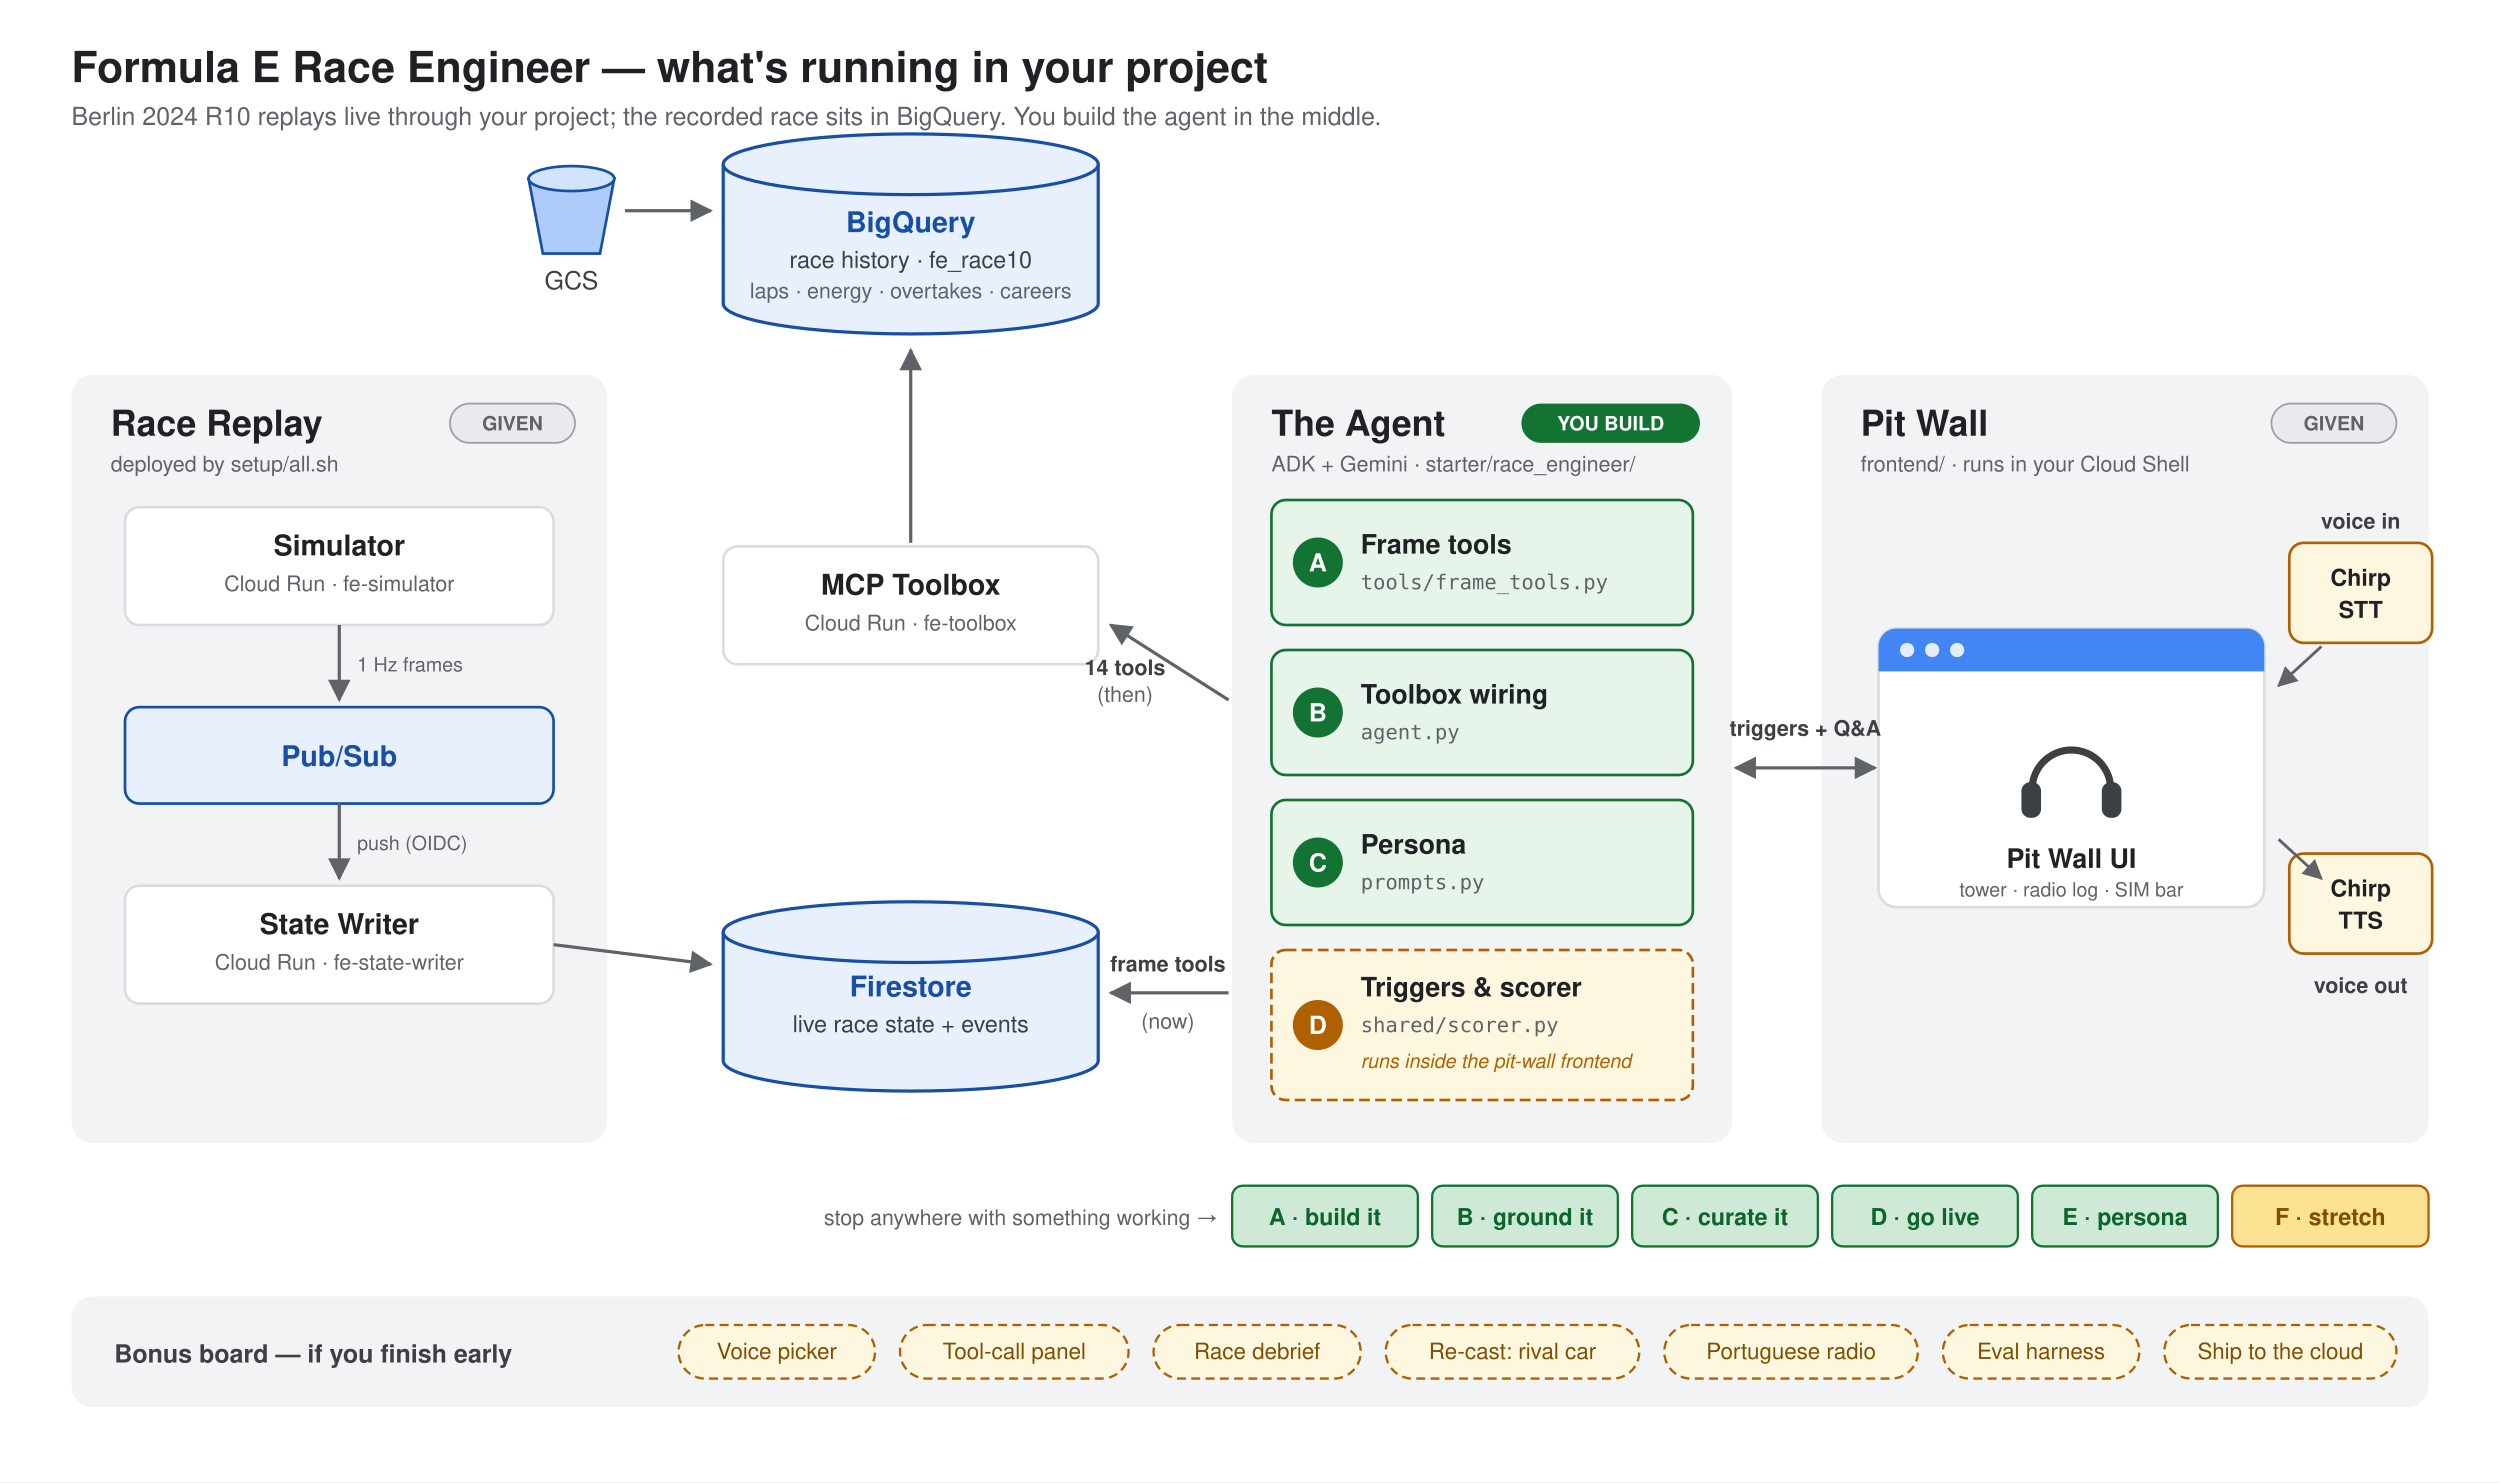
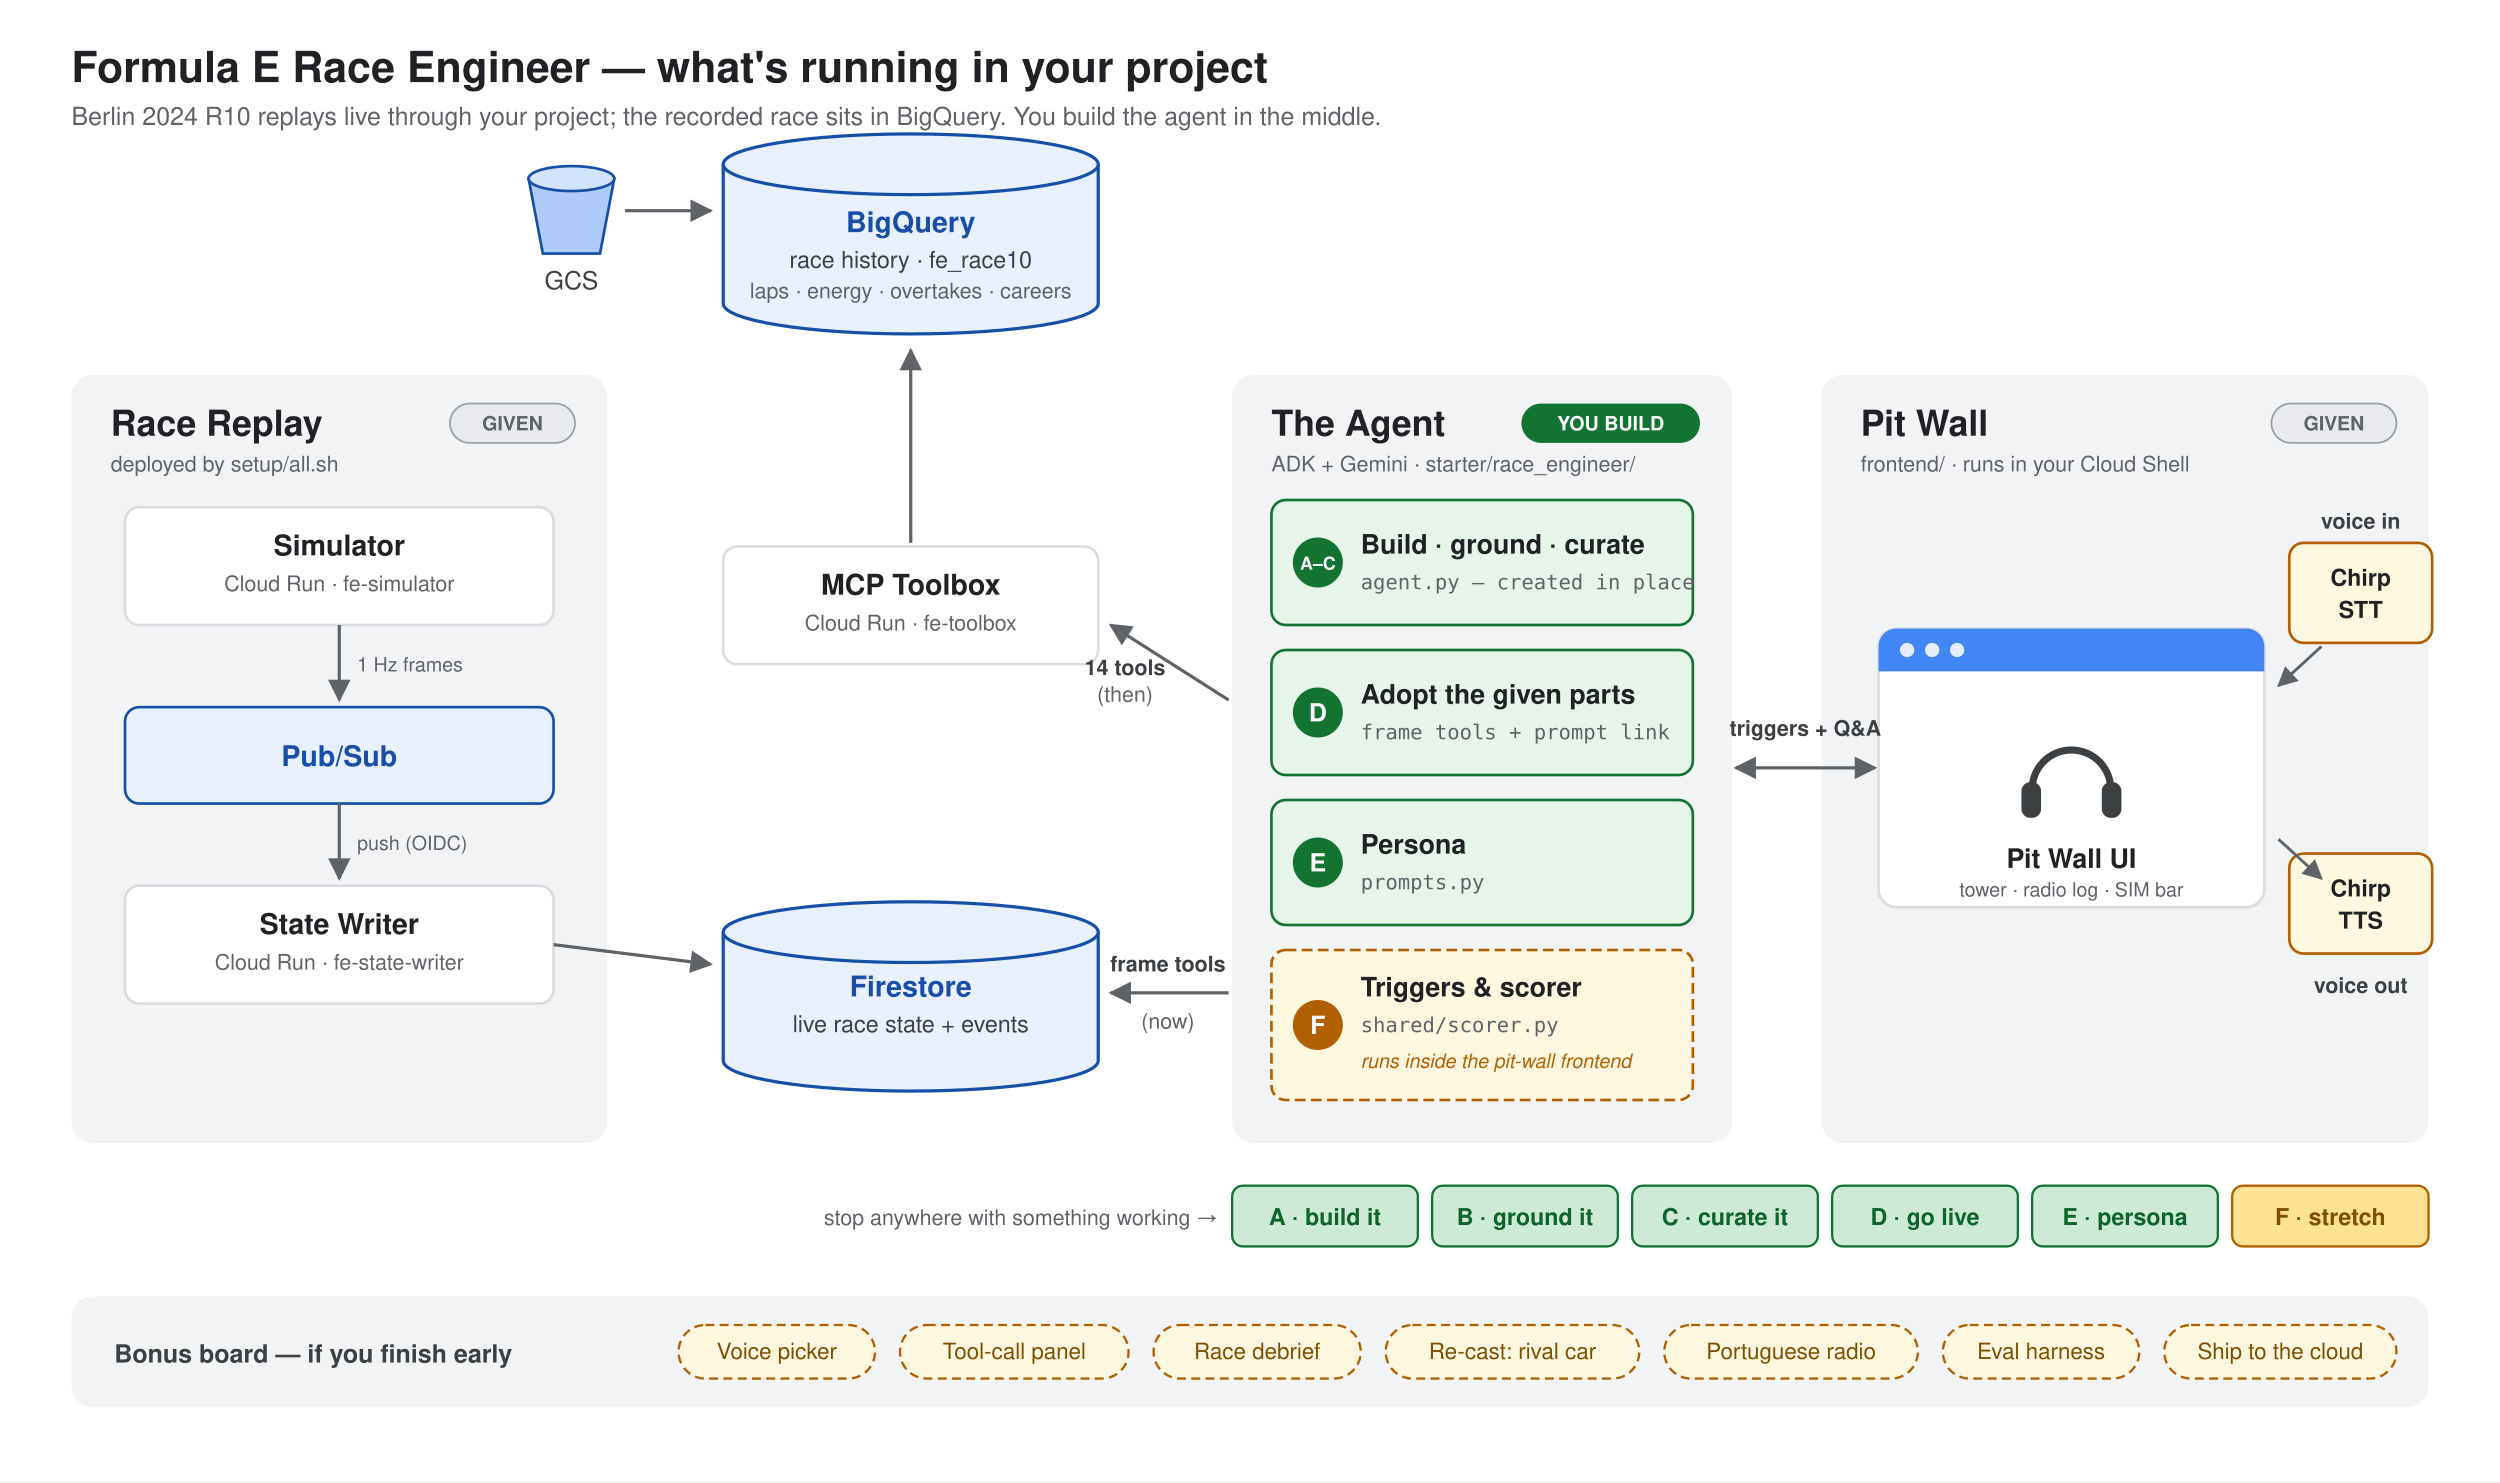
<svg xmlns="http://www.w3.org/2000/svg" viewBox="0 0 1400 830" font-family="Helvetica, Arial, sans-serif">
  <defs>
    <marker id="arr" viewBox="0 0 10 10" refX="9" refY="5" markerWidth="7" markerHeight="7" orient="auto-start-reverse">
      <path d="M 0 0 L 10 5 L 0 10 z" fill="#5f6368" />
    </marker>
  </defs>
  <rect x="0" y="0" width="1400" height="830" fill="#ffffff" />
  <text x="40" y="46" font-size="24" font-weight="700" fill="#202124">Formula E Race Engineer — what's running in your project</text>
  <text x="40" y="70" font-size="14" fill="#5f6368">Berlin 2024 R10 replays live through your project; the recorded race sits in BigQuery. You build the agent in the middle.</text>
  <path d="M 296 100 L 344 100 L 336 142 L 304 142 Z" fill="#aecbfa" stroke="#174ea6" stroke-width="1.5" />
  <ellipse cx="320" cy="100" rx="24" ry="7" fill="#d2e3fc" stroke="#174ea6" stroke-width="1.5" />
  <text x="320" y="162" font-size="14" text-anchor="middle" fill="#3c4043">GCS</text>
  <line x1="350" y1="118" x2="398" y2="118" stroke="#5f6368" stroke-width="1.8" marker-end="url(#arr)" />
  <path d="M 405 92 v 78 a 105 17 0 0 0 210 0 v -78" fill="#e8f0fe" stroke="#174ea6" stroke-width="1.8" />
  <ellipse cx="510" cy="92" rx="105" ry="17" fill="#e8f0fe" stroke="#174ea6" stroke-width="1.8" />
  <text x="510" y="130" font-size="16" font-weight="700" text-anchor="middle" fill="#174ea6">BigQuery</text>
  <text x="510" y="150" font-size="13" text-anchor="middle" fill="#3c4043">race history · fe_race10</text>
  <text x="510" y="167" font-size="12" text-anchor="middle" fill="#5f6368">laps · energy · overtakes · careers</text>
  <rect x="40" y="210" width="300" height="430" rx="12" fill="#f1f3f4" />
  <text x="62" y="244" font-size="20" font-weight="700" fill="#202124">Race Replay</text>
  <rect x="252" y="226" width="70" height="22" rx="11" fill="#e8eaed" stroke="#9aa0a6" stroke-width="1" />
  <text x="287" y="241" font-size="11" font-weight="700" text-anchor="middle" fill="#5f6368">GIVEN</text>
  <text x="62" y="264" font-size="12" fill="#5f6368">deployed by setup/all.sh</text>
  <rect x="70" y="284" width="240" height="66" rx="8" fill="#ffffff" stroke="#dadce0" stroke-width="1.5" />
  <text x="190" y="311" font-size="16" font-weight="600" text-anchor="middle" fill="#202124">Simulator</text>
  <text x="190" y="331" font-size="12" text-anchor="middle" fill="#5f6368">Cloud Run · fe-simulator</text>
  <line x1="190" y1="350" x2="190" y2="392" stroke="#5f6368" stroke-width="1.8" marker-end="url(#arr)" />
  <text x="200" y="376" font-size="11" fill="#5f6368">1 Hz frames</text>
  <rect x="70" y="396" width="240" height="54" rx="8" fill="#e8f0fe" stroke="#174ea6" stroke-width="1.5" />
  <text x="190" y="429" font-size="16" font-weight="600" text-anchor="middle" fill="#174ea6">Pub/Sub</text>
  <line x1="190" y1="450" x2="190" y2="492" stroke="#5f6368" stroke-width="1.8" marker-end="url(#arr)" />
  <text x="200" y="476" font-size="11" fill="#5f6368">push (OIDC)</text>
  <rect x="70" y="496" width="240" height="66" rx="8" fill="#ffffff" stroke="#dadce0" stroke-width="1.5" />
  <text x="190" y="523" font-size="16" font-weight="600" text-anchor="middle" fill="#202124">State Writer</text>
  <text x="190" y="543" font-size="12" text-anchor="middle" fill="#5f6368">Cloud Run · fe-state-writer</text>
  <rect x="405" y="306" width="210" height="66" rx="8" fill="#ffffff" stroke="#dadce0" stroke-width="1.5" />
  <text x="510" y="333" font-size="16" font-weight="600" text-anchor="middle" fill="#202124">MCP Toolbox</text>
  <text x="510" y="353" font-size="12" text-anchor="middle" fill="#5f6368">Cloud Run · fe-toolbox</text>
  <line x1="510" y1="304" x2="510" y2="196" stroke="#5f6368" stroke-width="1.8" marker-end="url(#arr)" />
  <path d="M 405 522 v 72 a 105 17 0 0 0 210 0 v -72" fill="#e8f0fe" stroke="#174ea6" stroke-width="1.8" />
  <ellipse cx="510" cy="522" rx="105" ry="17" fill="#e8f0fe" stroke="#174ea6" stroke-width="1.8" />
  <text x="510" y="558" font-size="16" font-weight="700" text-anchor="middle" fill="#174ea6">Firestore</text>
  <text x="510" y="578" font-size="13" text-anchor="middle" fill="#3c4043">live race state + events</text>
  <line x1="310" y1="529" x2="398" y2="540" stroke="#5f6368" stroke-width="1.8" marker-end="url(#arr)" />
  <rect x="690" y="210" width="280" height="430" rx="12" fill="#f1f3f4" />
  <text x="712" y="244" font-size="20" font-weight="700" fill="#202124">The Agent</text>
  <rect x="852" y="226" width="100" height="22" rx="11" fill="#137333" />
  <text x="902" y="241" font-size="11" font-weight="700" text-anchor="middle" fill="#ffffff">YOU BUILD</text>
  <text x="712" y="264" font-size="12" fill="#5f6368">ADK + Gemini · starter/race_engineer/</text>
  <g>
    <rect x="712" y="280" width="236" height="70" rx="8" fill="#e6f4ea" stroke="#137333" stroke-width="1.5" />
    <circle cx="738" cy="315" r="14" fill="#137333" />
-     <text x="738" y="320" font-size="14" font-weight="700" text-anchor="middle" fill="#ffffff">A</text>
-     <text x="762" y="310" font-size="15" font-weight="600" fill="#202124">Frame tools</text>
-     <text x="762" y="330" font-size="11.5" font-family="Consolas, monospace" fill="#5f6368">tools/frame_tools.py</text>
+     <text x="738" y="319" font-size="10" font-weight="700" text-anchor="middle" fill="#ffffff">A–C</text>
+     <text x="762" y="310" font-size="15" font-weight="600" fill="#202124">Build · ground · curate</text>
+     <text x="762" y="330" font-size="11.5" font-family="Consolas, monospace" fill="#5f6368">agent.py — created in place</text>
  </g>
  <g>
    <rect x="712" y="364" width="236" height="70" rx="8" fill="#e6f4ea" stroke="#137333" stroke-width="1.5" />
    <circle cx="738" cy="399" r="14" fill="#137333" />
-     <text x="738" y="404" font-size="14" font-weight="700" text-anchor="middle" fill="#ffffff">B</text>
-     <text x="762" y="394" font-size="15" font-weight="600" fill="#202124">Toolbox wiring</text>
-     <text x="762" y="414" font-size="11.5" font-family="Consolas, monospace" fill="#5f6368">agent.py</text>
+     <text x="738" y="404" font-size="14" font-weight="700" text-anchor="middle" fill="#ffffff">D</text>
+     <text x="762" y="394" font-size="15" font-weight="600" fill="#202124">Adopt the given parts</text>
+     <text x="762" y="414" font-size="11.5" font-family="Consolas, monospace" fill="#5f6368">frame tools + prompt link</text>
  </g>
  <g>
    <rect x="712" y="448" width="236" height="70" rx="8" fill="#e6f4ea" stroke="#137333" stroke-width="1.5" />
    <circle cx="738" cy="483" r="14" fill="#137333" />
-     <text x="738" y="488" font-size="14" font-weight="700" text-anchor="middle" fill="#ffffff">C</text>
+     <text x="738" y="488" font-size="14" font-weight="700" text-anchor="middle" fill="#ffffff">E</text>
    <text x="762" y="478" font-size="15" font-weight="600" fill="#202124">Persona</text>
    <text x="762" y="498" font-size="11.5" font-family="Consolas, monospace" fill="#5f6368">prompts.py</text>
  </g>
  <g>
    <rect x="712" y="532" width="236" height="84" rx="8" fill="#fef7e0" stroke="#b06000" stroke-width="1.5" stroke-dasharray="6 3" />
    <circle cx="738" cy="574" r="14" fill="#b06000" />
-     <text x="738" y="579" font-size="14" font-weight="700" text-anchor="middle" fill="#ffffff">D</text>
+     <text x="738" y="579" font-size="14" font-weight="700" text-anchor="middle" fill="#ffffff">F</text>
    <text x="762" y="558" font-size="15" font-weight="600" fill="#202124">Triggers &amp; scorer</text>
    <text x="762" y="578" font-size="11.5" font-family="Consolas, monospace" fill="#5f6368">shared/scorer.py</text>
    <text x="762" y="598" font-size="11" font-style="italic" fill="#b06000">runs inside the pit-wall frontend</text>
  </g>
  <line x1="688" y1="392" x2="622" y2="350" stroke="#5f6368" stroke-width="1.8" marker-end="url(#arr)" />
  <text x="630" y="378" font-size="12" font-weight="600" text-anchor="middle" fill="#3c4043">14 tools</text>
  <text x="630" y="393" font-size="12" text-anchor="middle" fill="#5f6368">(then)</text>
  <line x1="688" y1="556" x2="622" y2="556" stroke="#5f6368" stroke-width="1.8" marker-end="url(#arr)" />
  <text x="654" y="544" font-size="12" font-weight="600" text-anchor="middle" fill="#3c4043">frame tools</text>
  <text x="654" y="576" font-size="12" text-anchor="middle" fill="#5f6368">(now)</text>
  <rect x="1020" y="210" width="340" height="430" rx="12" fill="#f1f3f4" />
  <text x="1042" y="244" font-size="20" font-weight="700" fill="#202124">Pit Wall</text>
  <rect x="1272" y="226" width="70" height="22" rx="11" fill="#e8eaed" stroke="#9aa0a6" stroke-width="1" />
  <text x="1307" y="241" font-size="11" font-weight="700" text-anchor="middle" fill="#5f6368">GIVEN</text>
  <text x="1042" y="264" font-size="12" fill="#5f6368">frontend/ · runs in your Cloud Shell</text>
  <rect x="1052" y="352" width="216" height="156" rx="10" fill="#ffffff" stroke="#dadce0" stroke-width="1.5" />
  <path d="M 1052 362 a 10 10 0 0 1 10 -10 h 196 a 10 10 0 0 1 10 10 v 14 h -216 z" fill="#4285f4" />
  <circle cx="1068" cy="364" r="4" fill="#ffffff" opacity="0.85" />
  <circle cx="1082" cy="364" r="4" fill="#ffffff" opacity="0.85" />
  <circle cx="1096" cy="364" r="4" fill="#ffffff" opacity="0.85" />
  <path d="M 1138 442 a 22 22 0 0 1 44 0" fill="none" stroke="#3c4043" stroke-width="4" />
  <rect x="1132" y="438" width="11" height="20" rx="5" fill="#3c4043" />
  <rect x="1177" y="438" width="11" height="20" rx="5" fill="#3c4043" />
  <text x="1160" y="486" font-size="15" font-weight="600" text-anchor="middle" fill="#202124">Pit Wall UI</text>
  <text x="1160" y="502" font-size="11" text-anchor="middle" fill="#5f6368">tower · radio log · SIM bar</text>
  <text x="1322" y="296" font-size="12" font-weight="600" text-anchor="middle" fill="#3c4043">voice in</text>
  <rect x="1282" y="304" width="80" height="56" rx="8" fill="#fef7e0" stroke="#b06000" stroke-width="1.5" />
  <text x="1322" y="328" font-size="13" font-weight="600" text-anchor="middle" fill="#202124">Chirp</text>
  <text x="1322" y="346" font-size="13" font-weight="600" text-anchor="middle" fill="#202124">STT</text>
  <line x1="1300" y1="362" x2="1276" y2="384" stroke="#5f6368" stroke-width="1.6" marker-end="url(#arr)" />
  <rect x="1282" y="478" width="80" height="56" rx="8" fill="#fef7e0" stroke="#b06000" stroke-width="1.5" />
  <text x="1322" y="502" font-size="13" font-weight="600" text-anchor="middle" fill="#202124">Chirp</text>
  <text x="1322" y="520" font-size="13" font-weight="600" text-anchor="middle" fill="#202124">TTS</text>
  <line x1="1276" y1="470" x2="1300" y2="492" stroke="#5f6368" stroke-width="1.6" marker-end="url(#arr)" />
  <text x="1322" y="556" font-size="12" font-weight="600" text-anchor="middle" fill="#3c4043">voice out</text>
  <line x1="972" y1="430" x2="1050" y2="430" stroke="#5f6368" stroke-width="1.8" marker-start="url(#arr)" marker-end="url(#arr)" />
  <text x="1011" y="412" font-size="12" font-weight="600" text-anchor="middle" fill="#3c4043">triggers + Q&amp;A</text>
  <g font-size="13" font-weight="600">
    <rect x="690" y="664" width="104" height="34" rx="6" fill="#ceead6" stroke="#137333" stroke-width="1.3" />
    <text x="742" y="686" text-anchor="middle" fill="#0d652d">A · build it</text>
    <rect x="802" y="664" width="104" height="34" rx="6" fill="#ceead6" stroke="#137333" stroke-width="1.3" />
    <text x="854" y="686" text-anchor="middle" fill="#0d652d">B · ground it</text>
    <rect x="914" y="664" width="104" height="34" rx="6" fill="#ceead6" stroke="#137333" stroke-width="1.3" />
    <text x="966" y="686" text-anchor="middle" fill="#0d652d">C · curate it</text>
    <rect x="1026" y="664" width="104" height="34" rx="6" fill="#ceead6" stroke="#137333" stroke-width="1.3" />
    <text x="1078" y="686" text-anchor="middle" fill="#0d652d">D · go live</text>
    <rect x="1138" y="664" width="104" height="34" rx="6" fill="#ceead6" stroke="#137333" stroke-width="1.3" />
    <text x="1190" y="686" text-anchor="middle" fill="#0d652d">E · persona</text>
    <rect x="1250" y="664" width="110" height="34" rx="6" fill="#fde293" stroke="#b06000" stroke-width="1.3" />
    <text x="1305" y="686" text-anchor="middle" fill="#7f4f00">F · stretch</text>
  </g>
  <text x="682" y="686" font-size="12" text-anchor="end" fill="#5f6368">stop anywhere with something working →</text>
  <rect x="40" y="726" width="1320" height="62" rx="12" fill="#f1f3f4" />
  <text x="64" y="763" font-size="14" font-weight="600" fill="#3c4043">Bonus board — if you finish early</text>
  <g font-size="12.5" text-anchor="middle">
    <rect x="380" y="742" width="110" height="30" rx="15" fill="#fef7e0" stroke="#b06000" stroke-width="1.3" stroke-dasharray="5 3" />
    <text x="435" y="761" fill="#7f4f00">Voice picker</text>
    <rect x="504" y="742" width="128" height="30" rx="15" fill="#fef7e0" stroke="#b06000" stroke-width="1.3" stroke-dasharray="5 3" />
    <text x="568" y="761" fill="#7f4f00">Tool-call panel</text>
    <rect x="646" y="742" width="116" height="30" rx="15" fill="#fef7e0" stroke="#b06000" stroke-width="1.3" stroke-dasharray="5 3" />
    <text x="704" y="761" fill="#7f4f00">Race debrief</text>
    <rect x="776" y="742" width="142" height="30" rx="15" fill="#fef7e0" stroke="#b06000" stroke-width="1.3" stroke-dasharray="5 3" />
    <text x="847" y="761" fill="#7f4f00">Re-cast: rival car</text>
    <rect x="932" y="742" width="142" height="30" rx="15" fill="#fef7e0" stroke="#b06000" stroke-width="1.3" stroke-dasharray="5 3" />
    <text x="1003" y="761" fill="#7f4f00">Portuguese radio</text>
    <rect x="1088" y="742" width="110" height="30" rx="15" fill="#fef7e0" stroke="#b06000" stroke-width="1.3" stroke-dasharray="5 3" />
    <text x="1143" y="761" fill="#7f4f00">Eval harness</text>
    <rect x="1212" y="742" width="130" height="30" rx="15" fill="#fef7e0" stroke="#b06000" stroke-width="1.3" stroke-dasharray="5 3" />
    <text x="1277" y="761" fill="#7f4f00">Ship to the cloud</text>
  </g>
</svg>
